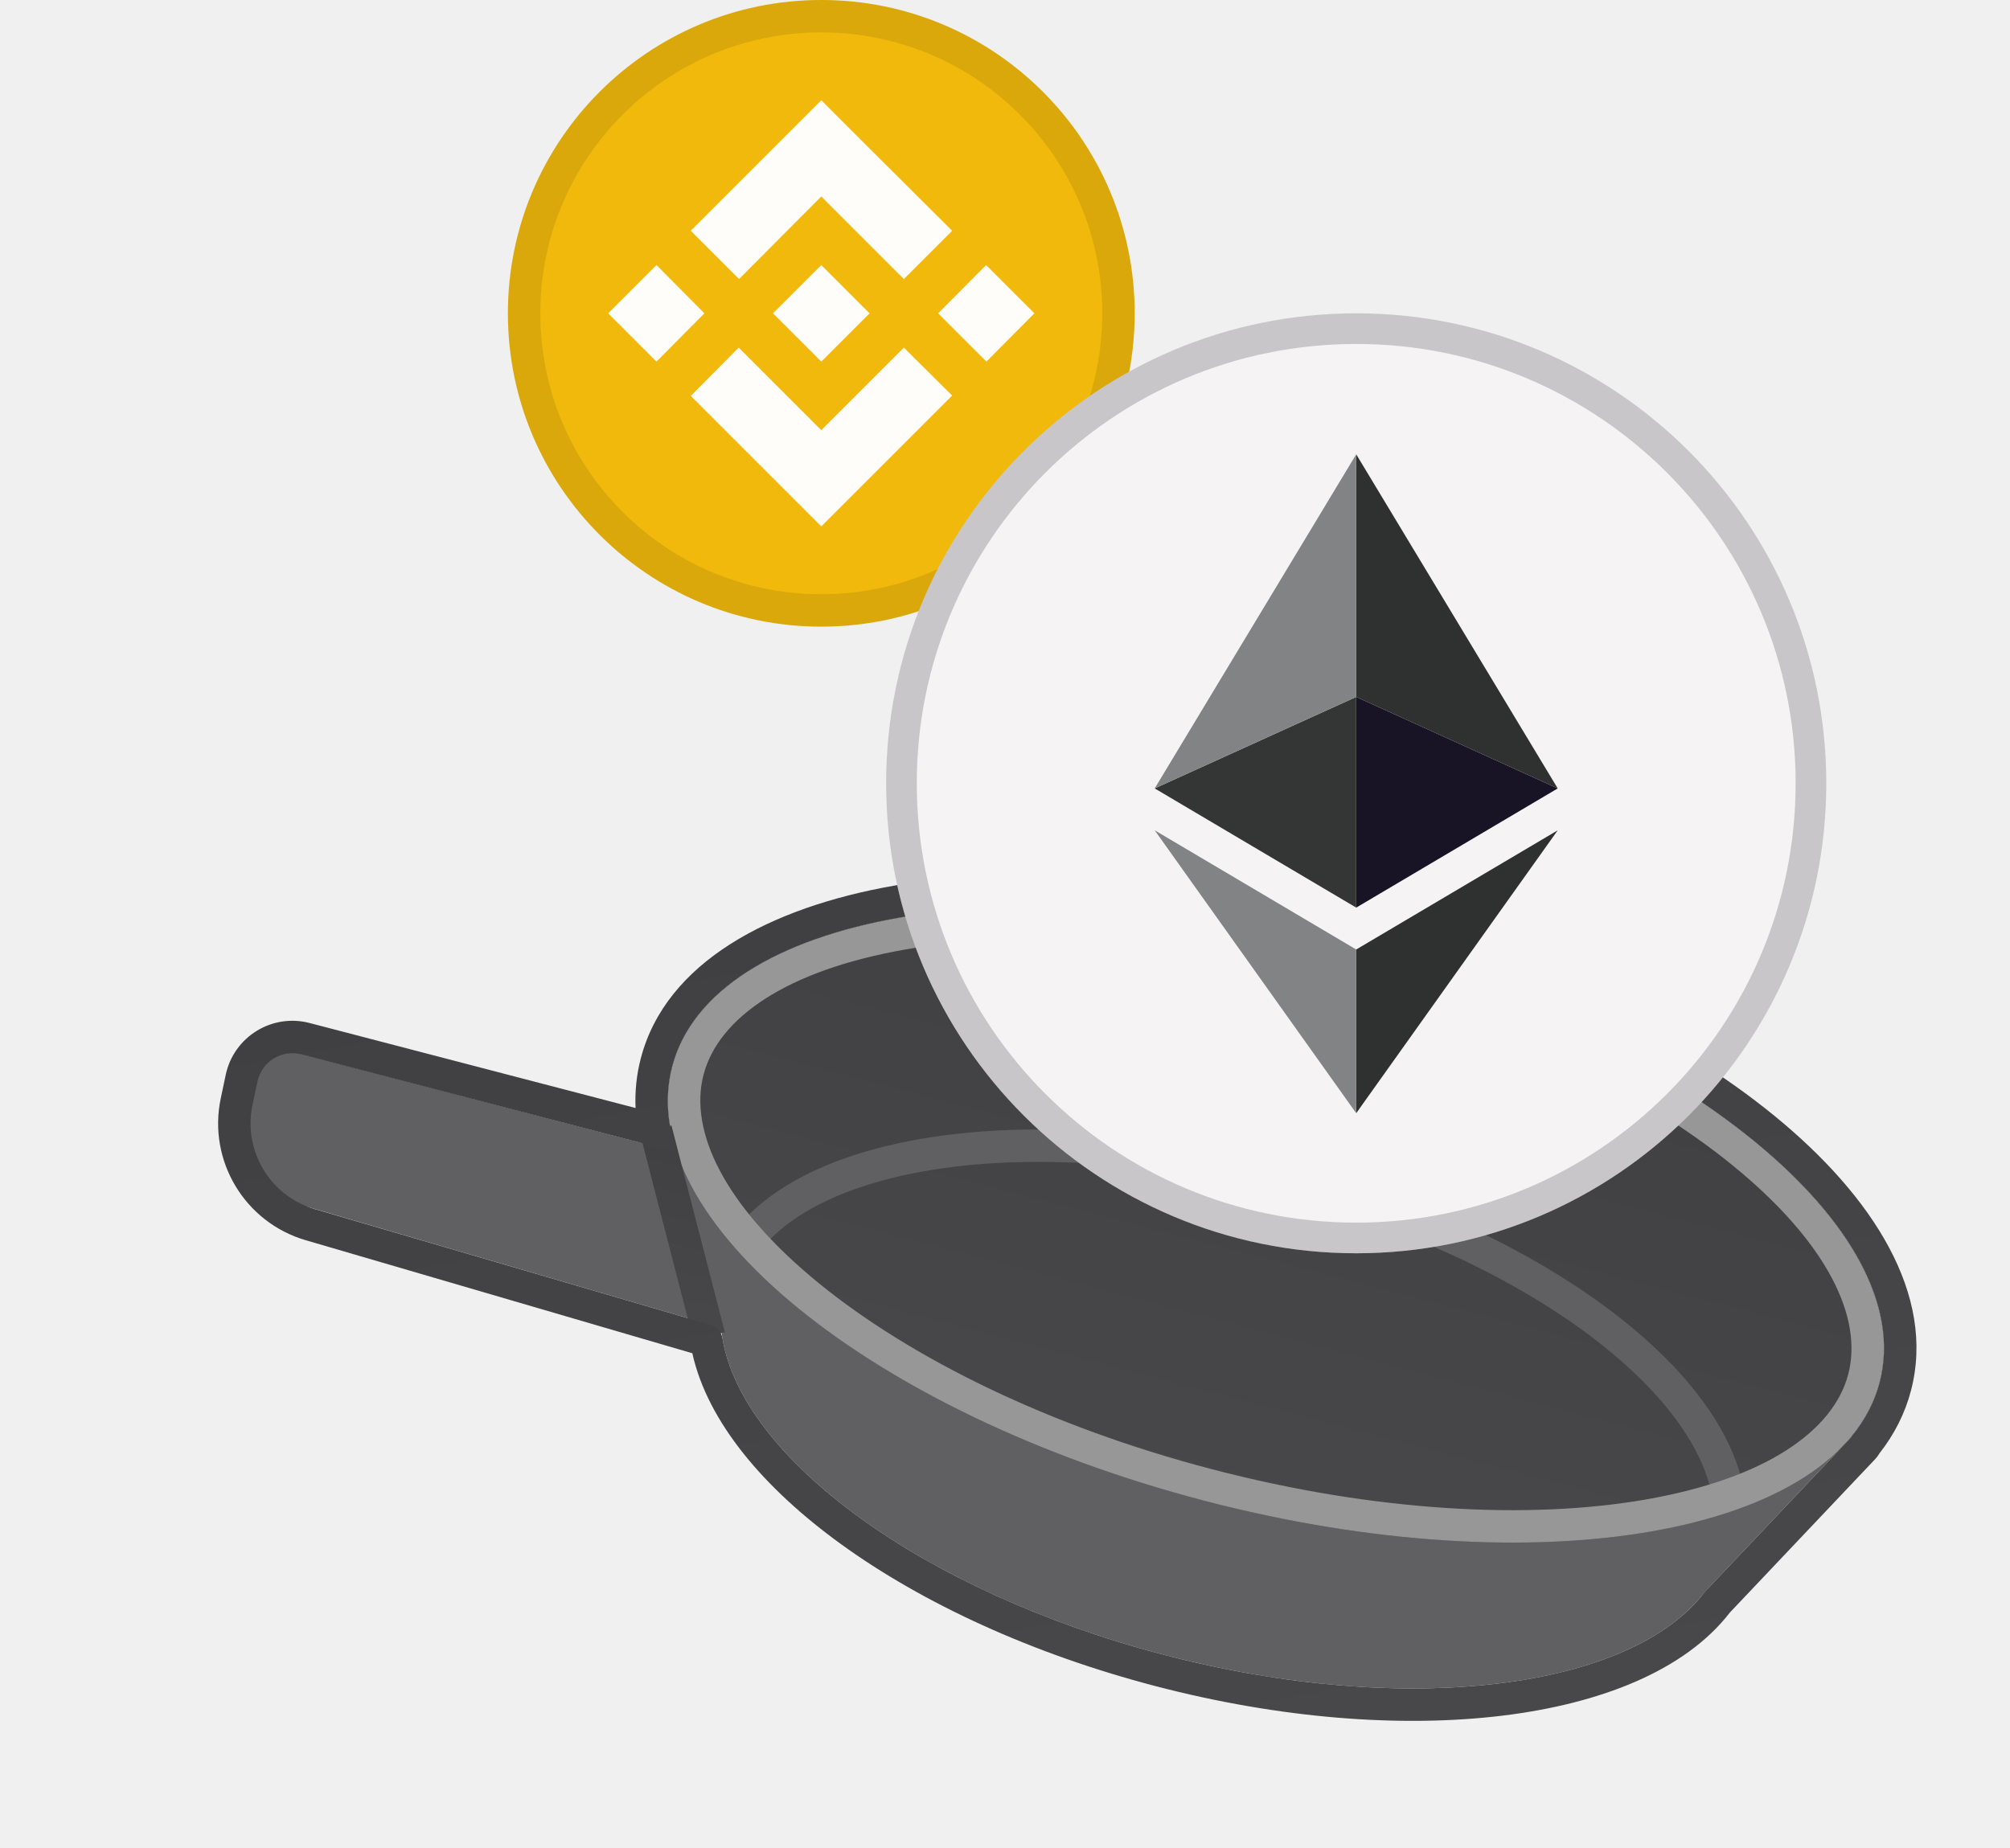
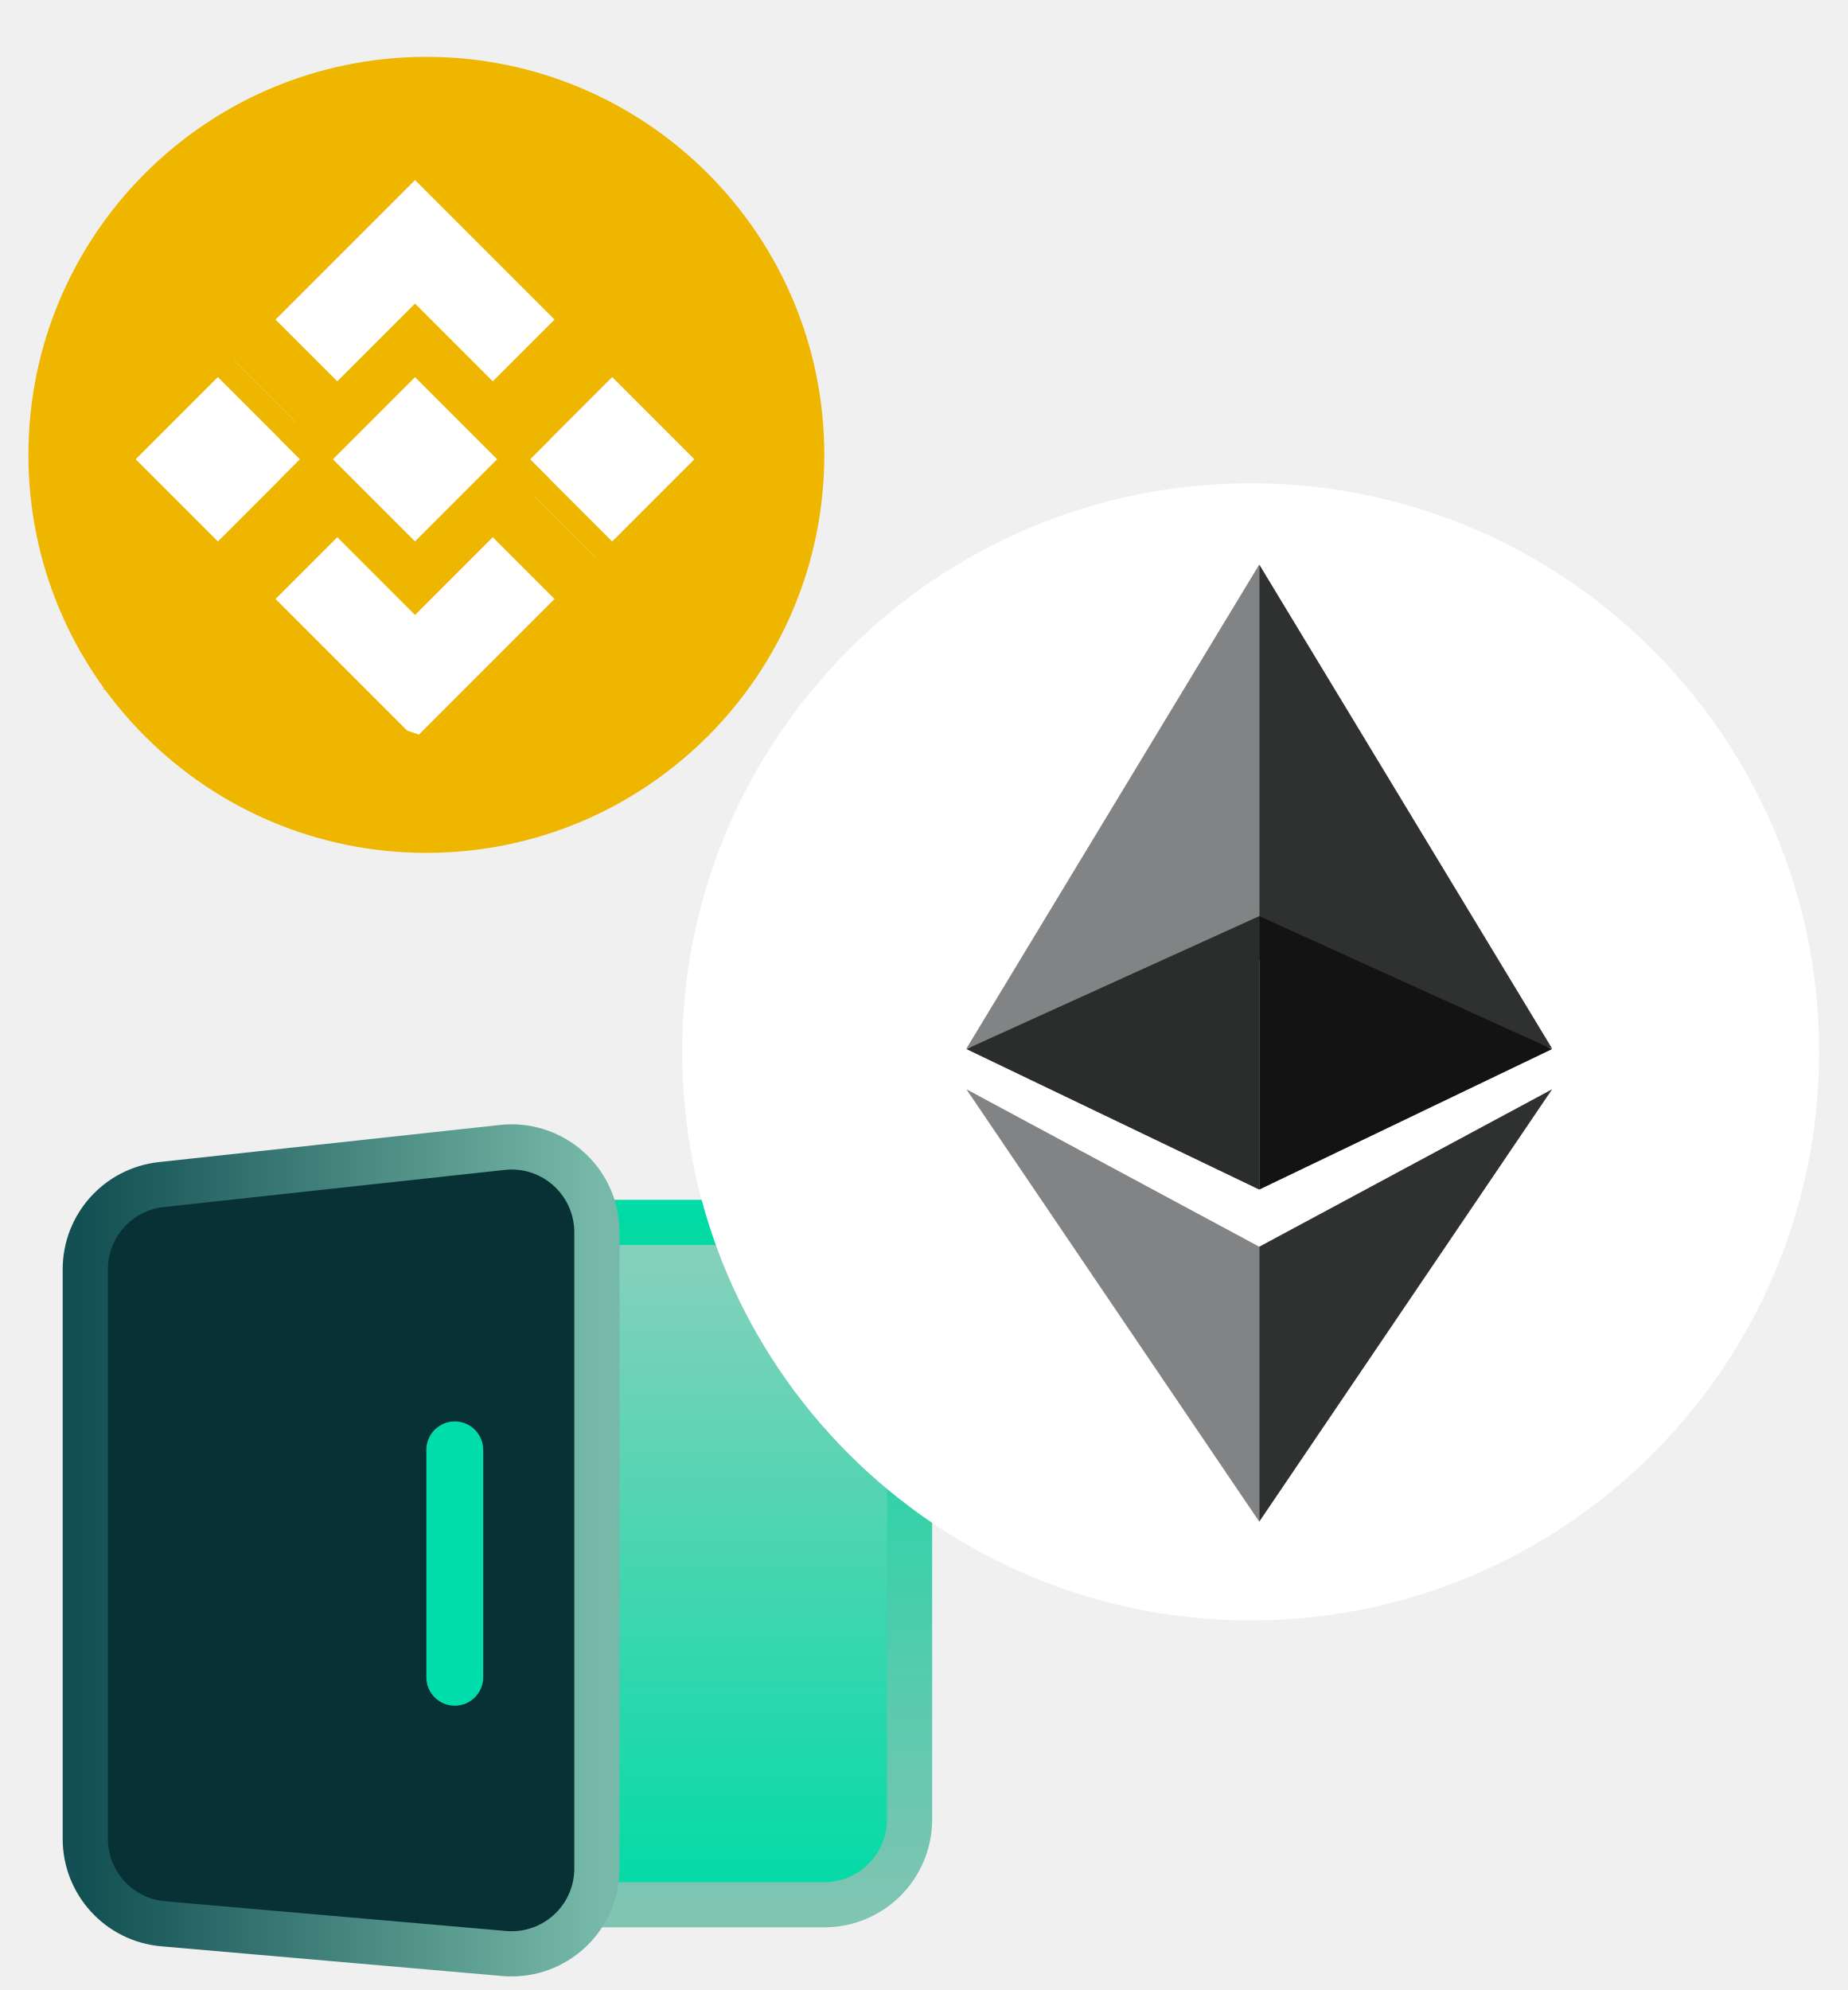
- <svg xmlns="http://www.w3.org/2000/svg" width="186" height="171" fill="none">
-   <g fill="#606063">
-     <path d="M67.045 119.028c-3.178 12.144 15 27.421 40.602 34.121s48.934 2.287 52.112-9.858-15-27.421-40.602-34.122-48.934-2.286-52.112 9.859z" />
-     <path d="M155.924 149.273l15.422-16.285-109.354-28.619 5.721 21.818 88.211 23.086z" />
-     <path d="M68.934 108.293L27.073 97.338c-1.815-.475-3.66.654-4.063 2.486l-.468 2.129a8.26 8.26 0 0 0 5.746 9.7l41.812 12.239-1.166-15.599z" />
+ <svg xmlns="http://www.w3.org/2000/svg" xmlns:xlink="http://www.w3.org/1999/xlink" width="65px" height="70px" viewBox="0 0 65 70" version="1.1">
+   <defs>
+     <rect id="path-1" x="0" y="0" width="65" height="70" />
+     <linearGradient x1="50%" y1="0%" x2="50%" y2="100%" id="linearGradient-3">
+       <stop stop-color="#8CD0BC" offset="0%" />
+       <stop stop-color="#00DBA6" offset="100%" />
+     </linearGradient>
+     <linearGradient x1="50%" y1="0%" x2="50%" y2="100%" id="linearGradient-4">
+       <stop stop-color="#00DAA4" offset="0%" />
+       <stop stop-color="#80C4B2" offset="100%" />
+     </linearGradient>
+     <linearGradient x1="0%" y1="55.641%" x2="100%" y2="55.641%" id="linearGradient-5">
+       <stop stop-color="#125053" offset="0%" />
+       <stop stop-color="#77B9A8" offset="100%" />
+     </linearGradient>
+     <filter x="0.0%" y="0.0%" width="100.0%" height="100.0%" filterUnits="objectBoundingBox" id="filter-6">
+       <feGaussianBlur stdDeviation="0" in="SourceGraphic" />
+     </filter>
+     <linearGradient x1="50%" y1="0%" x2="50%" y2="100%" id="linearGradient-7">
+       <stop stop-color="#FFFFFF" stop-opacity="0" offset="0%" />
+       <stop stop-color="#FFFFFF" stop-opacity="0.5" offset="68.549%" />
+       <stop stop-color="#FFFFFF" stop-opacity="0" offset="100%" />
+     </linearGradient>
+     <circle id="path-8" cx="20" cy="20" r="20" />
+     <rect id="path-10" x="0" y="0" width="28" height="28" />
+   </defs>
+   <g id="页面-1" stroke="none" stroke-width="1" fill="none" fill-rule="evenodd">
+     <g id="画板" transform="translate(-599, -153)">
+       <g id="ETH-BNB" transform="translate(599, 153)">
+         <mask id="mask-2" fill="white">
+           <use xlink:href="#path-1" />
+         </mask>
+         <use id="蒙版" fill-opacity="0" fill="#D8D8D8" xlink:href="#path-1" />
+         <g id="编组-5" mask="url(#mask-2)">
+           <g transform="translate(1, 2)">
+             <g id="编组-4" transform="translate(2, 38)">
+               <rect id="矩形" stroke="url(#linearGradient-4)" stroke-width="1.59" fill="url(#linearGradient-3)" x="11" y="3" width="18" height="24" rx="3" />
+               <path d="M2.675,1.668 L14.675,0.362 C16.322,0.183 17.803,1.373 17.982,3.02 C17.994,3.127 18,3.236 18,3.344 L18,25.727 C18,27.384 16.657,28.727 15,28.727 C14.913,28.727 14.826,28.724 14.74,28.716 L2.74,27.671 C1.19,27.536 2.7076145e-15,26.238 0,24.682 L0,4.651 C2.56571472e-16,3.119 1.153,1.834 2.675,1.668 Z" id="矩形" stroke="url(#linearGradient-5)" stroke-width="1.59" fill="#083135" />
+               <rect id="矩形" fill="#00DCAC" filter="url(#filter-6)" x="12" y="10" width="2" height="10" rx="1" />
+               <line x1="18" y1="8" x2="18" y2="27" id="直线" stroke="url(#linearGradient-7)" stroke-width="1.59" stroke-linecap="square" />
+             </g>
+             <g id="ETH备份" transform="translate(23, 15)">
+               <mask id="mask-9" fill="white">
+                 <use xlink:href="#path-8" />
+               </mask>
+               <use id="蒙版" fill="#FFFFFF" xlink:href="#path-8" />
+               <g id="编组-3" mask="url(#mask-9)" fill-rule="nonzero">
+                 <g transform="translate(10, 2.857143)">
+                   <path d="M-4.82194517e-13,18.459 L10.303,23.997 L10.303,33.669 L-4.82194517e-13,18.459 Z M10.303,-4.89908538e-14 L10.303,13.901 L-4.86142403e-13,17.027 L10.303,-4.89908538e-14 Z" id="形状结合" fill="#828384" />
+                   <path d="M20.606,18.459 L10.303,33.669 L10.303,23.997 L20.606,18.459 Z M10.303,-5.5067062e-14 L20.606,17.027 L10.303,13.901 L10.303,-5.5067062e-14 Z" id="形状结合" fill="#2F3030" />
+                   <polygon id="路径" fill="#2B2C2C" transform="translate(5.151474, 17.17826) rotate(-360) translate(-5.151474, -17.17826) " points="3.4761053e-13 17.045 10.303 12.368 10.303 21.988" />
+                   <polygon id="路径" fill="#131313" transform="translate(15.45442, 17.17826) rotate(-360) translate(-15.45442, -17.17826) " points="20.606 17.045 10.303 12.368 10.303 21.988" />
+                 </g>
+               </g>
+             </g>
+             <g id="编组-2">
+               <circle id="椭圆形备份" fill="#EFB600" cx="14" cy="14" r="14" />
+               <g id="编组">
+                 <mask id="mask-11" fill="white">
+                   <use xlink:href="#path-10" />
+                 </mask>
+                 <use id="蒙版" fill-opacity="0" fill="#D8D8D8" xlink:href="#path-10" />
+                 <g mask="url(#mask-11)">
+                   <g transform="translate(13.62709, 14.15544) rotate(-45) translate(-13.62709, -14.15544) translate(0.127091, 0.655439)">
+                     <rect id="矩形" stroke="#FFFFFF" stroke-width="3.072" fill="none" x="8.073" y="8.073" width="10.818" height="10.818" />
+                     <path d="M12.463,1.59 L21.342,5.621 L25.374,14.501 L12.463,14.501 L12.463,1.59 Z" id="矩形备份" stroke="#EFB600" stroke-width="2.048" fill="none" />
+                     <rect id="矩形" stroke="none" fill="#FFFFFF" fill-rule="evenodd" x="6.537" y="6.537" width="4.085" height="4.085" />
+                     <rect id="矩形备份-3" stroke="none" fill="#FFFFFF" fill-rule="evenodd" x="16.342" y="16.342" width="4.085" height="4.085" />
+                     <path d="M14.501,12.463 L14.501,25.357 L6.087,21.436 L1.649,12.463 L14.501,12.463 Z" id="矩形备份-2" stroke="#EFB600" stroke-width="2.048" fill="none" />
+                     <rect id="矩形备份-7" stroke="none" fill="#FFFFFF" fill-rule="evenodd" x="11.439" y="11.439" width="4.085" height="4.085" />
+                     <rect id="矩形" stroke="none" fill="#EFB600" fill-rule="evenodd" x="4.903" y="10.622" width="5.72" height="1" />
+                     <rect id="矩形备份-5" stroke="none" fill="#EFB600" fill-rule="evenodd" transform="translate(19.2015, 15.93316) rotate(-180) translate(-19.2015, -15.93316) " x="16.342" y="15.525" width="5.72" height="1" />
+                     <polygon id="矩形备份-4" stroke="none" fill="#EFB600" fill-rule="evenodd" transform="translate(11.03065, 7.76231) rotate(-270) translate(-11.03065, -7.76231) " points="8.171 7.354 13.89 7.354 13.89 8.171 8.171 8.171" />
+                     <polygon id="矩形备份-6" stroke="none" fill="#EFB600" fill-rule="evenodd" transform="translate(15.93316, 19.2015) rotate(-90) translate(-15.93316, -19.2015) " points="13.073 18.793 18.793 18.793 18.793 19.61 13.073 19.61" />
+                   </g>
+                 </g>
+               </g>
+             </g>
+           </g>
+         </g>
+       </g>
+     </g>
  </g>
-   <path fill="url(#A)" d="M62.203 98.71c-3.694 14.114 18.324 32.101 49.178 40.176s58.86 3.178 62.554-10.936-18.324-32.101-49.178-40.176-58.861-3.179-62.554 10.935z" />
-   <g fill-rule="evenodd">
-     <path fill="#606063" d="M146.673 123.286c7.098 5.22 11.246 10.866 11.865 15.871l2.977-.368c-.771-6.238-5.736-12.531-13.065-17.92-7.39-5.435-17.439-10.148-28.913-13.151s-22.544-3.817-31.649-2.699c-9.029 1.109-16.44 4.163-20.168 9.223l2.415 1.779c2.992-4.06 9.373-6.95 18.119-8.024 8.67-1.064 19.355-.299 30.524 2.624s20.859 7.49 27.896 12.665z" />
-     <path fill="#979797" d="M75.734 118.739c-8.721-7.124-11.998-14.041-10.629-19.27s7.614-9.654 18.706-11.593c10.807-1.889 25.078-1.154 40.186 2.8s27.911 10.304 36.406 17.245c8.721 7.124 11.998 14.041 10.63 19.27s-7.614 9.653-18.707 11.593c-10.806 1.889-25.078 1.153-40.186-2.8s-27.91-10.304-36.406-17.245zm35.647 20.147c-30.854-8.075-52.872-26.062-49.178-40.176s31.7-19.01 62.554-10.935 52.872 26.062 49.178 40.176-31.7 19.01-62.554 10.936z" />
-     <path fill="url(#B)" d="M64.167 124.049l-4.937-19.123 2.905-.75 4.937 19.123-2.905.75z" />
-     <path fill="url(#C)" d="M62.469 106.189l-.128-.443-.202-.817-.142-.54c.022-.012.03-.019.028-.027l-.004-.025-.12-.794-.022-.191c-.072-.663-.096-1.321-.071-1.974.035-.903.166-1.793.395-2.668 3.694-14.114 31.7-19.01 62.555-10.936s52.872 26.062 49.178 40.176a12.4 12.4 0 0 1-.963 2.519 13.7 13.7 0 0 1-1.635 2.476l-.016.019c.011.02.014.025.015.029l-.611.651-12.932 13.655c-6.807 9.031-27.596 11.752-50.146 5.85-22.302-5.837-38.971-18.182-40.797-29.295-.093-.569-.484-1.054-1.037-1.215L29.127 111.91a8.26 8.26 0 0 1-5.762-9.635l.459-2.172c.39-1.845 2.242-2.99 4.066-2.514l34.249 8.931a.27.27 0 0 0 .331-.331zm-3.657-3.636c-.064-1.544.091-3.085.488-4.603 2.325-8.885 11.93-13.965 23.478-15.984 11.834-2.069 26.992-1.215 42.738 2.906s29.38 10.802 38.683 18.402c9.078 7.417 14.963 16.551 12.638 25.436-.557 2.129-1.552 4.064-2.901 5.789a3.08 3.08 0 0 1-.425.566l-13.429 14.181c-4.171 5.406-12.026 8.46-21.098 9.556-9.3 1.124-20.517.28-32.096-2.751-11.453-2.997-21.548-7.685-29.079-13.141-7.079-5.13-12.321-11.262-13.743-17.657l-35.782-10.464a11.26 11.26 0 0 1-7.855-13.134l.459-2.173c.744-3.519 4.277-5.704 7.758-4.796l30.165 7.867z" />
-   </g>
-   <circle cx="76" cy="29" r="29" fill="#f0b90b" />
-   <path fill="#fffdfa" d="M65.185 29l-4.437 4.468L56.28 29l4.468-4.468L65.185 29zM76 18.185l7.642 7.642 4.468-4.468-7.641-7.611L76 9.28 63.921 21.358l4.468 4.468L76 18.185zm15.252 6.347L86.815 29l4.468 4.468L95.72 29l-4.468-4.468zM76 39.815l-7.641-7.642-4.437 4.468L76 48.72l12.109-12.109-4.468-4.437L76 39.815zm0-6.347L80.468 29 76 24.532 71.532 29 76 33.468z" />
-   <circle cx="76" cy="29" r="27.5" stroke="#191326" stroke-width="3" opacity=".1" style="mix-blend-mode:multiply" />
-   <circle cx="125.5" cy="72.5" r="43.5" fill="#f5f3f3" />
-   <path fill="#2f3030" d="M125.5 87.883v15.151l18.647-26.183L125.5 87.883z" />
-   <path fill="#191326" d="M125.5 64.504v19.502l18.647-11.033-18.647-8.469z" />
-   <path fill="#2f3030" d="M125.5 42.05v22.454l18.647 8.469L125.5 42.05z" />
-   <path fill="#828384" d="M125.5 87.883v15.151L106.853 76.85 125.5 87.883z" />
-   <path fill="#343535" d="M125.5 64.504v19.502l-18.647-11.033 18.647-8.469z" />
-   <path fill="#828384" d="M125.5 42.05v22.454l-18.647 8.469L125.5 42.05z" />
-   <circle cx="125.5" cy="72.5" r="42.082" stroke="#191326" stroke-width="2.837" opacity=".2" style="mix-blend-mode:multiply" />
-   <defs>
-     <linearGradient id="A" x1="124.757" x2="111.381" y1="87.774" y2="138.886" gradientUnits="userSpaceOnUse">
-       <stop stop-color="#404042" />
-       <stop offset="1" stop-color="#48484b" />
-     </linearGradient>
-     <linearGradient id="B" x1="65.567" x2="60.735" y1="105.096" y2="123.129" gradientUnits="userSpaceOnUse">
-       <stop stop-color="#404042" />
-       <stop offset="1" stop-color="#48484b" />
-     </linearGradient>
-     <linearGradient id="C" x1="92.495" x2="108.09" y1="80.169" y2="164.62" gradientUnits="userSpaceOnUse">
-       <stop stop-color="#404042" />
-       <stop offset="1" stop-color="#48484b" />
-     </linearGradient>
-   </defs>
</svg>
